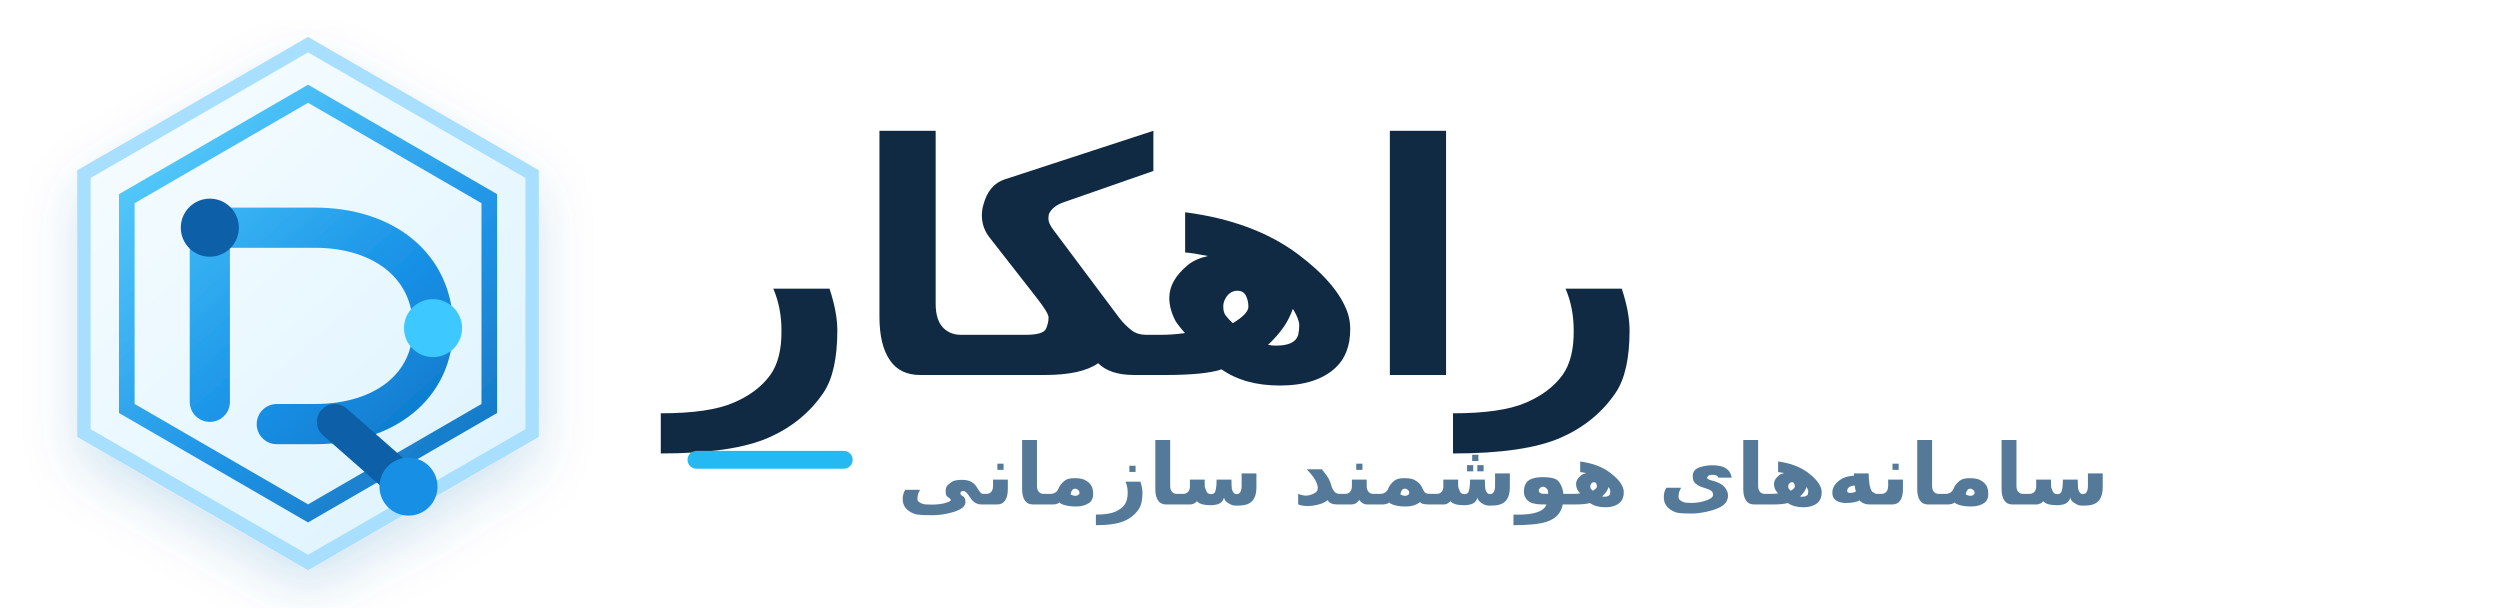
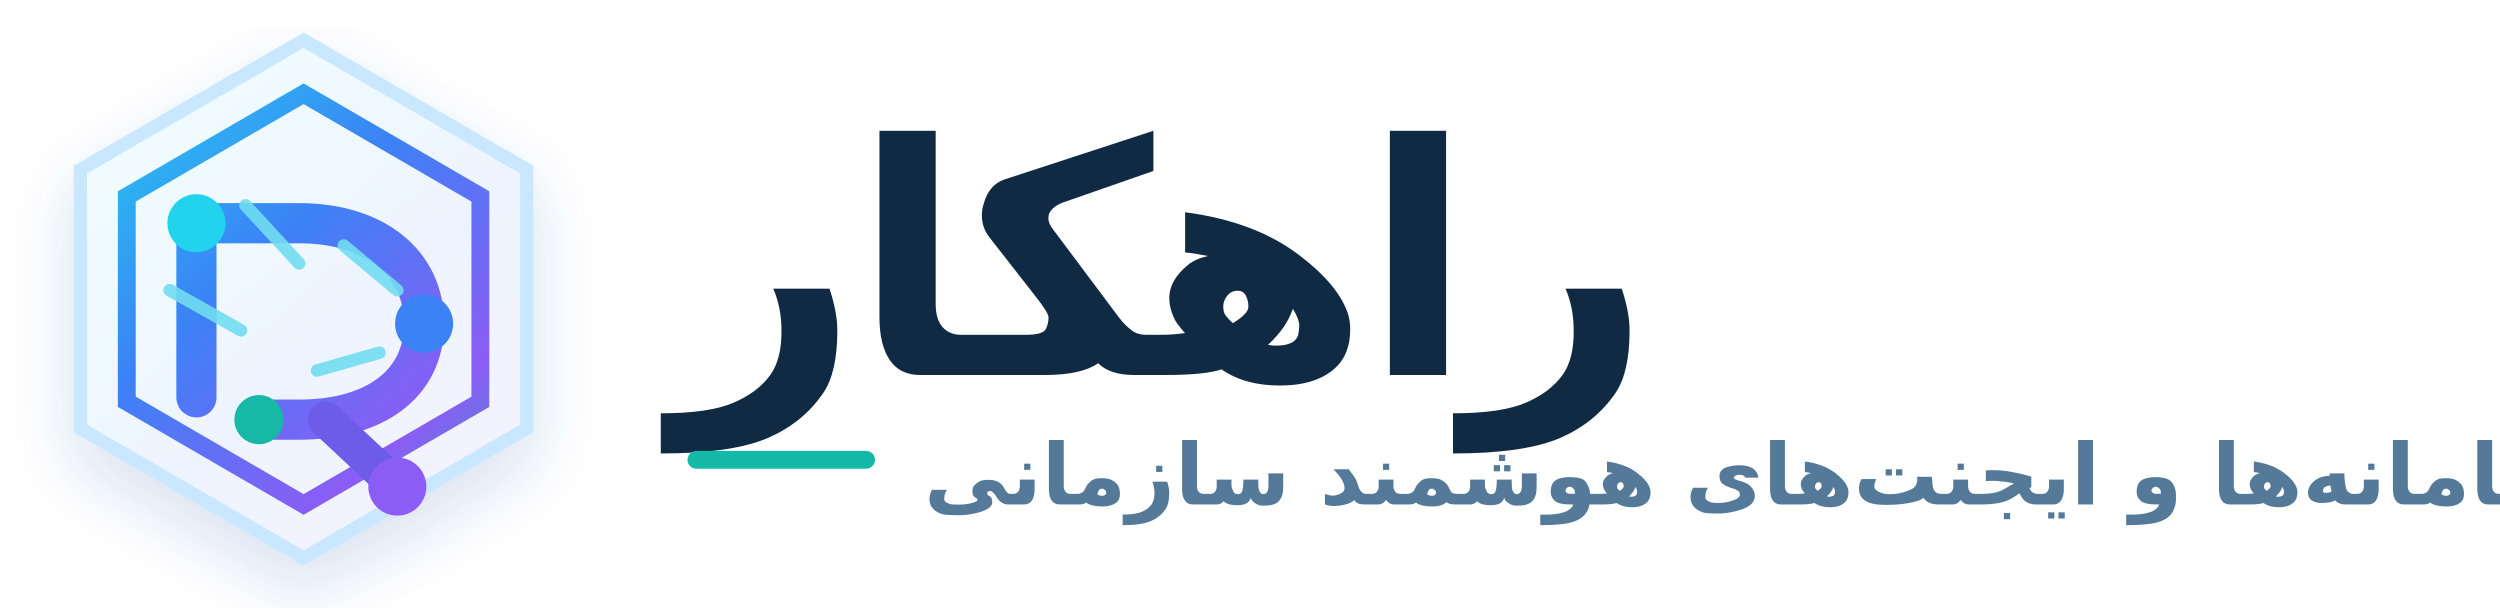
<svg xmlns="http://www.w3.org/2000/svg" viewBox="0 0 560 136" role="img" aria-labelledby="title desc">
  <defs>
-     <linearGradient id="rahkarBlue" x1="18" y1="14" x2="112" y2="120" gradientUnits="userSpaceOnUse">
-       <stop stop-color="#59D4FF" />
-       <stop offset="0.52" stop-color="#168FE5" />
-       <stop offset="1" stop-color="#075EA8" />
+     <linearGradient id="mark" x1="14" y1="10" x2="116" y2="122" gradientUnits="userSpaceOnUse">
+       <stop stop-color="#22D3EE" />
+       <stop offset="0.36" stop-color="#3B82F6" />
+       <stop offset="0.7" stop-color="#8B5CF6" />
+       <stop offset="1" stop-color="#14B8A6" />
    </linearGradient>
-     <linearGradient id="rahkarSoft" x1="19" y1="18" x2="105" y2="111" gradientUnits="userSpaceOnUse">
-       <stop stop-color="#F5FCFF" />
-       <stop offset="1" stop-color="#DDF3FF" />
+     <linearGradient id="soft" x1="18" y1="15" x2="106" y2="114" gradientUnits="userSpaceOnUse">
+       <stop stop-color="#F0FDFF" />
+       <stop offset="0.55" stop-color="#EEF4FF" />
+       <stop offset="1" stop-color="#F5F3FF" />
    </linearGradient>
-     <filter id="shadow" x="-20%" y="-20%" width="140%" height="140%">
-       <feDropShadow dx="0" dy="5" stdDeviation="6" flood-color="#0B6FAF" flood-opacity="0.17" />
+     <filter id="shadow" x="-30%" y="-30%" width="160%" height="160%">
+       <feDropShadow dx="0" dy="6" stdDeviation="7" flood-color="#315EAE" flood-opacity="0.18" />
    </filter>
  </defs>
-   <g transform="translate(8 8)" filter="url(#shadow)">
-     <path d="M61 2 111.2 31v58L61 118 10.8 89V31L61 2Z" fill="url(#rahkarSoft)" stroke="#A8DFFF" stroke-width="3" />
-     <path d="M61 13 101.6 36.5v47L61 107 20.4 83.5v-47L61 13Z" fill="none" stroke="url(#rahkarBlue)" stroke-width="3.5" opacity="0.95" />
-     <path d="M39 82V43h23.5c15.7 0 26.5 8.8 26.5 22.3 0 13.2-10.8 21.7-26.5 21.7H54" fill="none" stroke="url(#rahkarBlue)" stroke-width="9" stroke-linecap="round" stroke-linejoin="round" />
-     <path d="M67 86.5 83.5 101" fill="none" stroke="#075EA8" stroke-width="8" stroke-linecap="round" />
-     <circle cx="39" cy="43" r="6.5" fill="#075EA8" />
-     <circle cx="89" cy="65.5" r="6.5" fill="#3CC8FF" />
-     <circle cx="83.5" cy="101" r="6.5" fill="#168FE5" />
+   <g transform="translate(7 7)" filter="url(#shadow)">
+     <path d="M61 2 111 31v58L61 118 11 89V31L61 2Z" fill="url(#soft)" stroke="#C9E7FF" stroke-width="3" />
+     <path d="M61 14 100.6 37v46L61 106 21.4 83V37L61 14Z" fill="none" stroke="url(#mark)" stroke-width="4" />
+     <path d="M37 82V43h23c17 0 28 9 28 22.5S77 87 60 87H51" fill="none" stroke="url(#mark)" stroke-width="9" stroke-linecap="round" stroke-linejoin="round" />
+     <path d="M66 87 82 102" fill="none" stroke="#6D5CE7" stroke-width="8" stroke-linecap="round" />
+     <circle cx="37" cy="43" r="6.5" fill="#22D3EE" />
+     <circle cx="88" cy="65.5" r="6.5" fill="#3B82F6" />
+     <circle cx="82" cy="102" r="6.5" fill="#8B5CF6" />
+     <circle cx="51" cy="87" r="5.5" fill="#14B8A6" />
+     <path d="M31 58 47 67M48 39 60 52M70 48 82 58M64 76 78 72" stroke="#71DDF0" stroke-width="2.8" stroke-linecap="round" opacity=".9" />
  </g>
  <g font-family="Vazirmatn, Tahoma, sans-serif" text-anchor="start">
    <text x="151" y="84" fill="#102A43" font-size="72" font-weight="850" letter-spacing="-1.5">راهکار</text>
-     <rect x="154" y="101" width="37" height="4" rx="2" fill="#25B9F3" />
-     <text x="201" y="113" fill="#557A99" font-size="19" font-weight="550">سامانه‌های هوشمند سازمانی</text>
+     <rect x="154" y="101" width="42" height="4" rx="2" fill="url(#mark)" />
+     <text x="207" y="113" fill="#557A99" font-size="19" font-weight="550">سامانه‌ها و ایجنت‌های هوشمند سازمانی</text>
  </g>
</svg>
